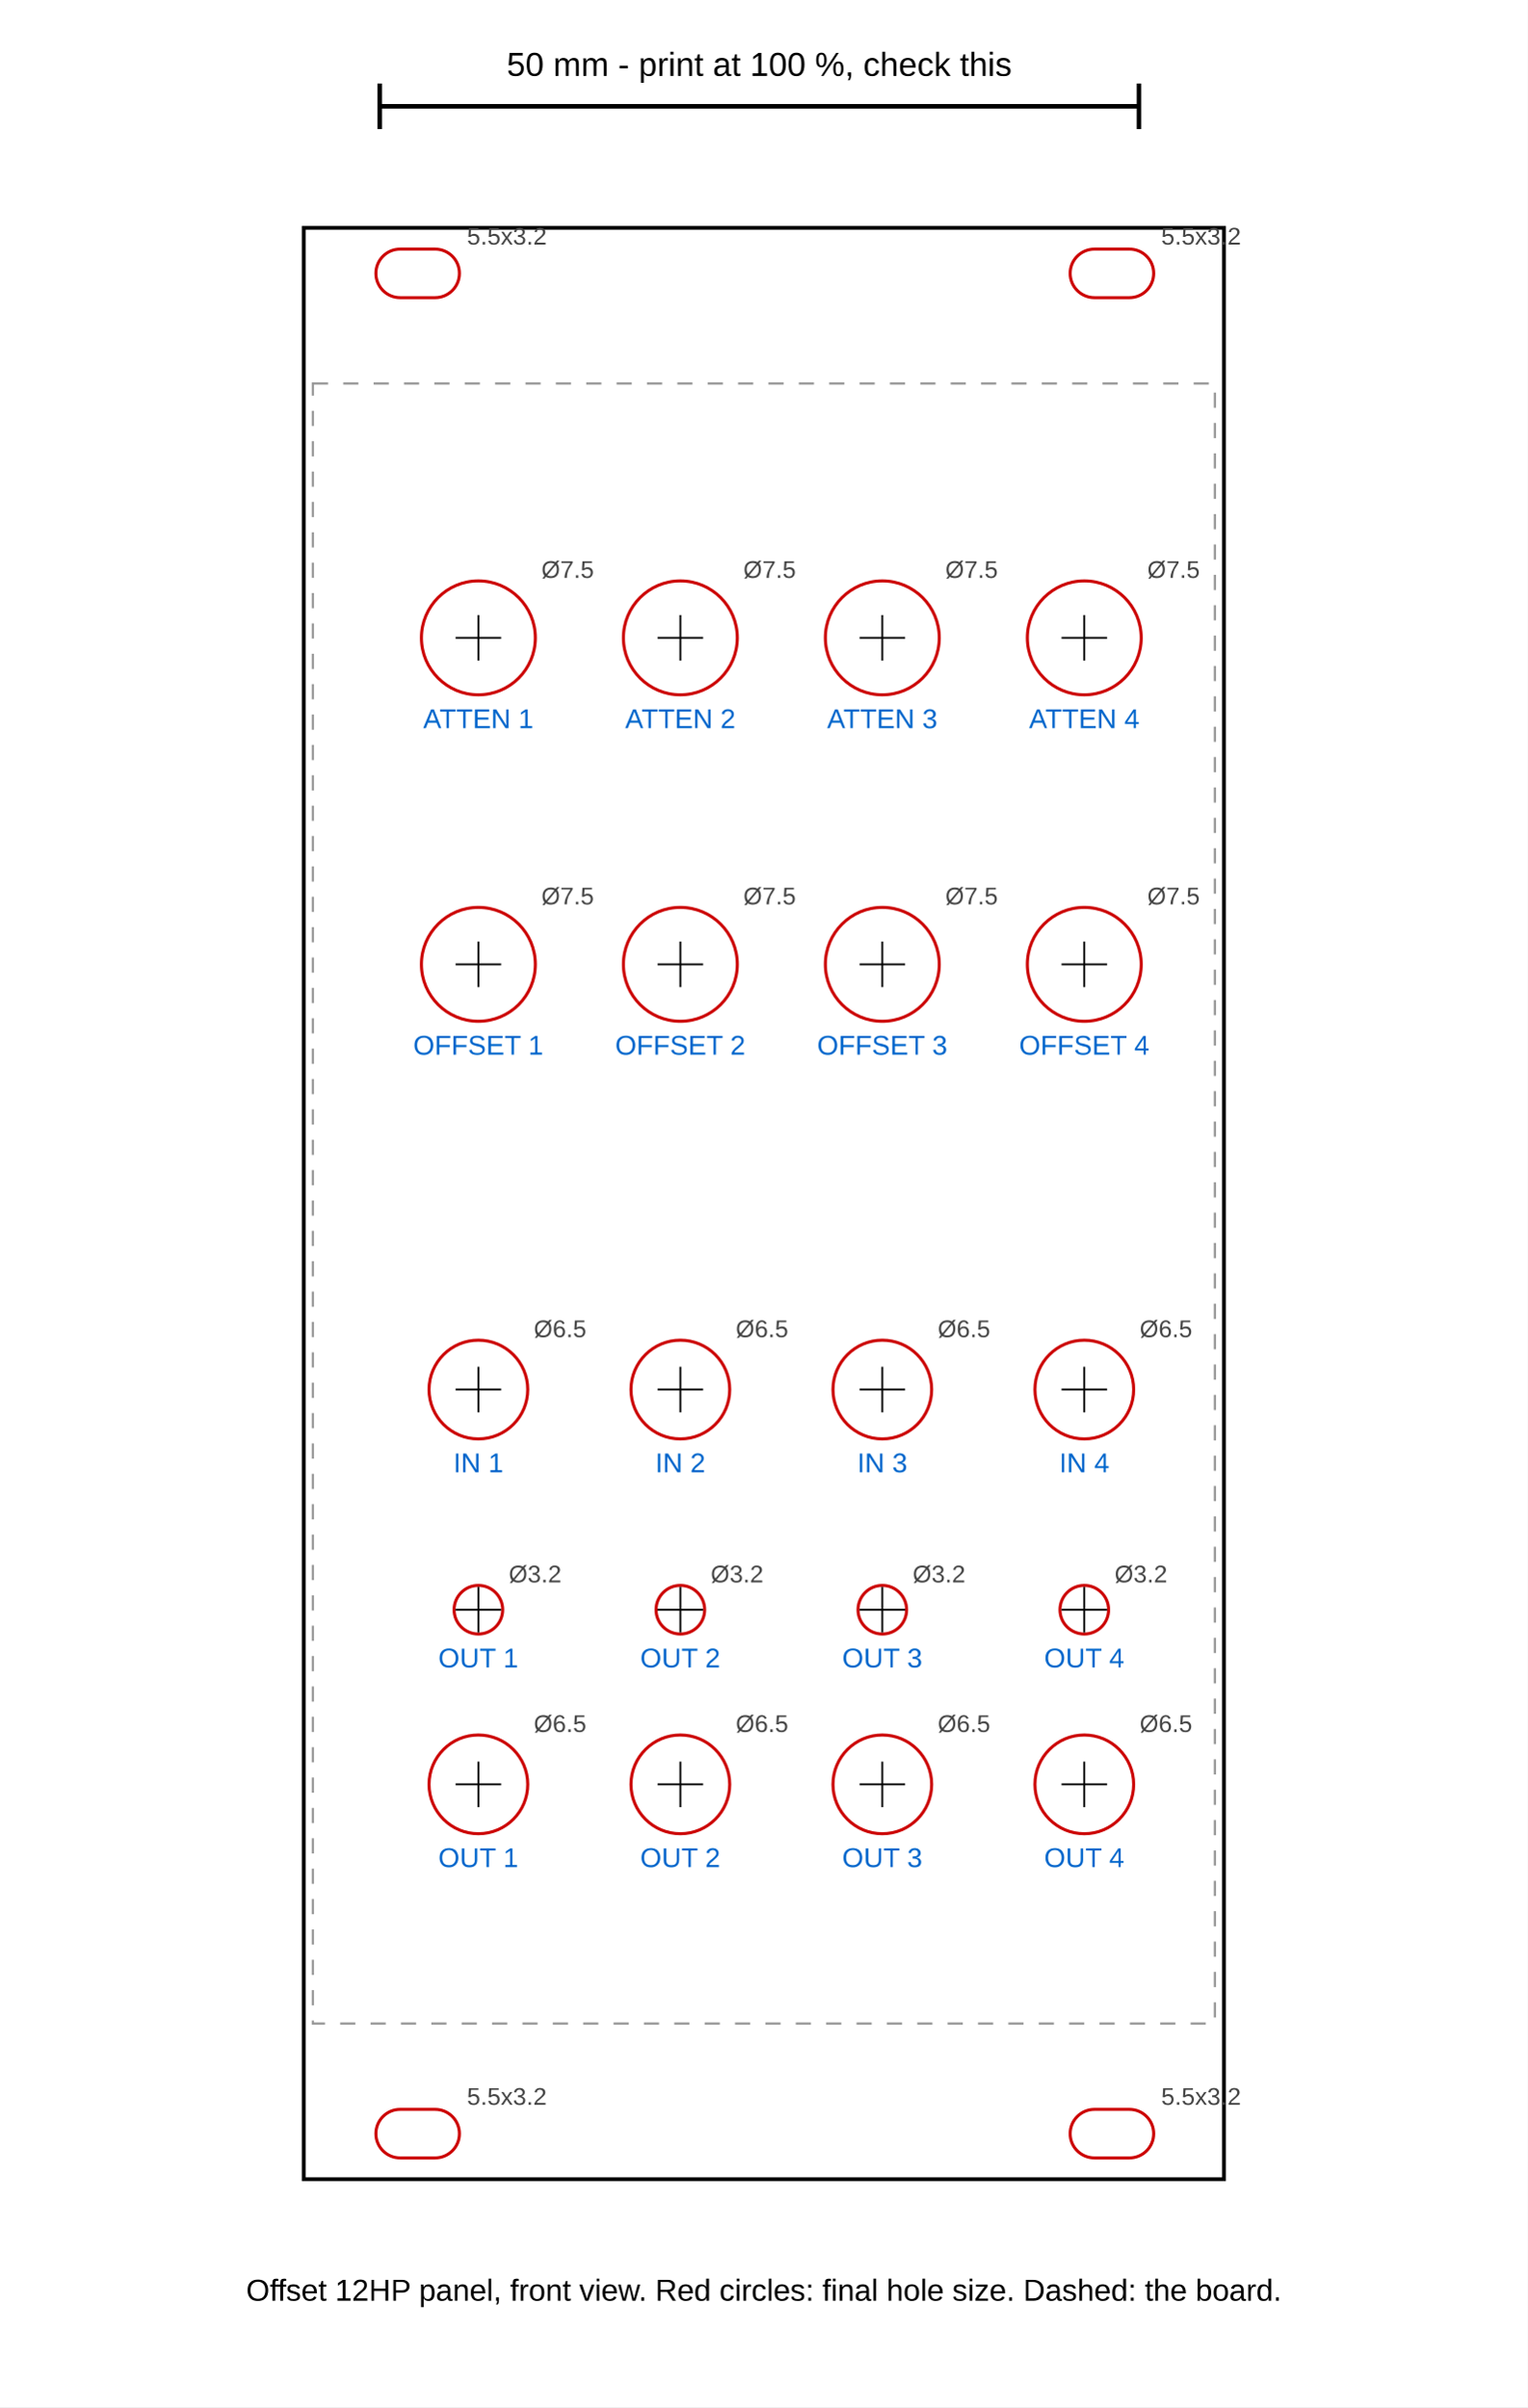
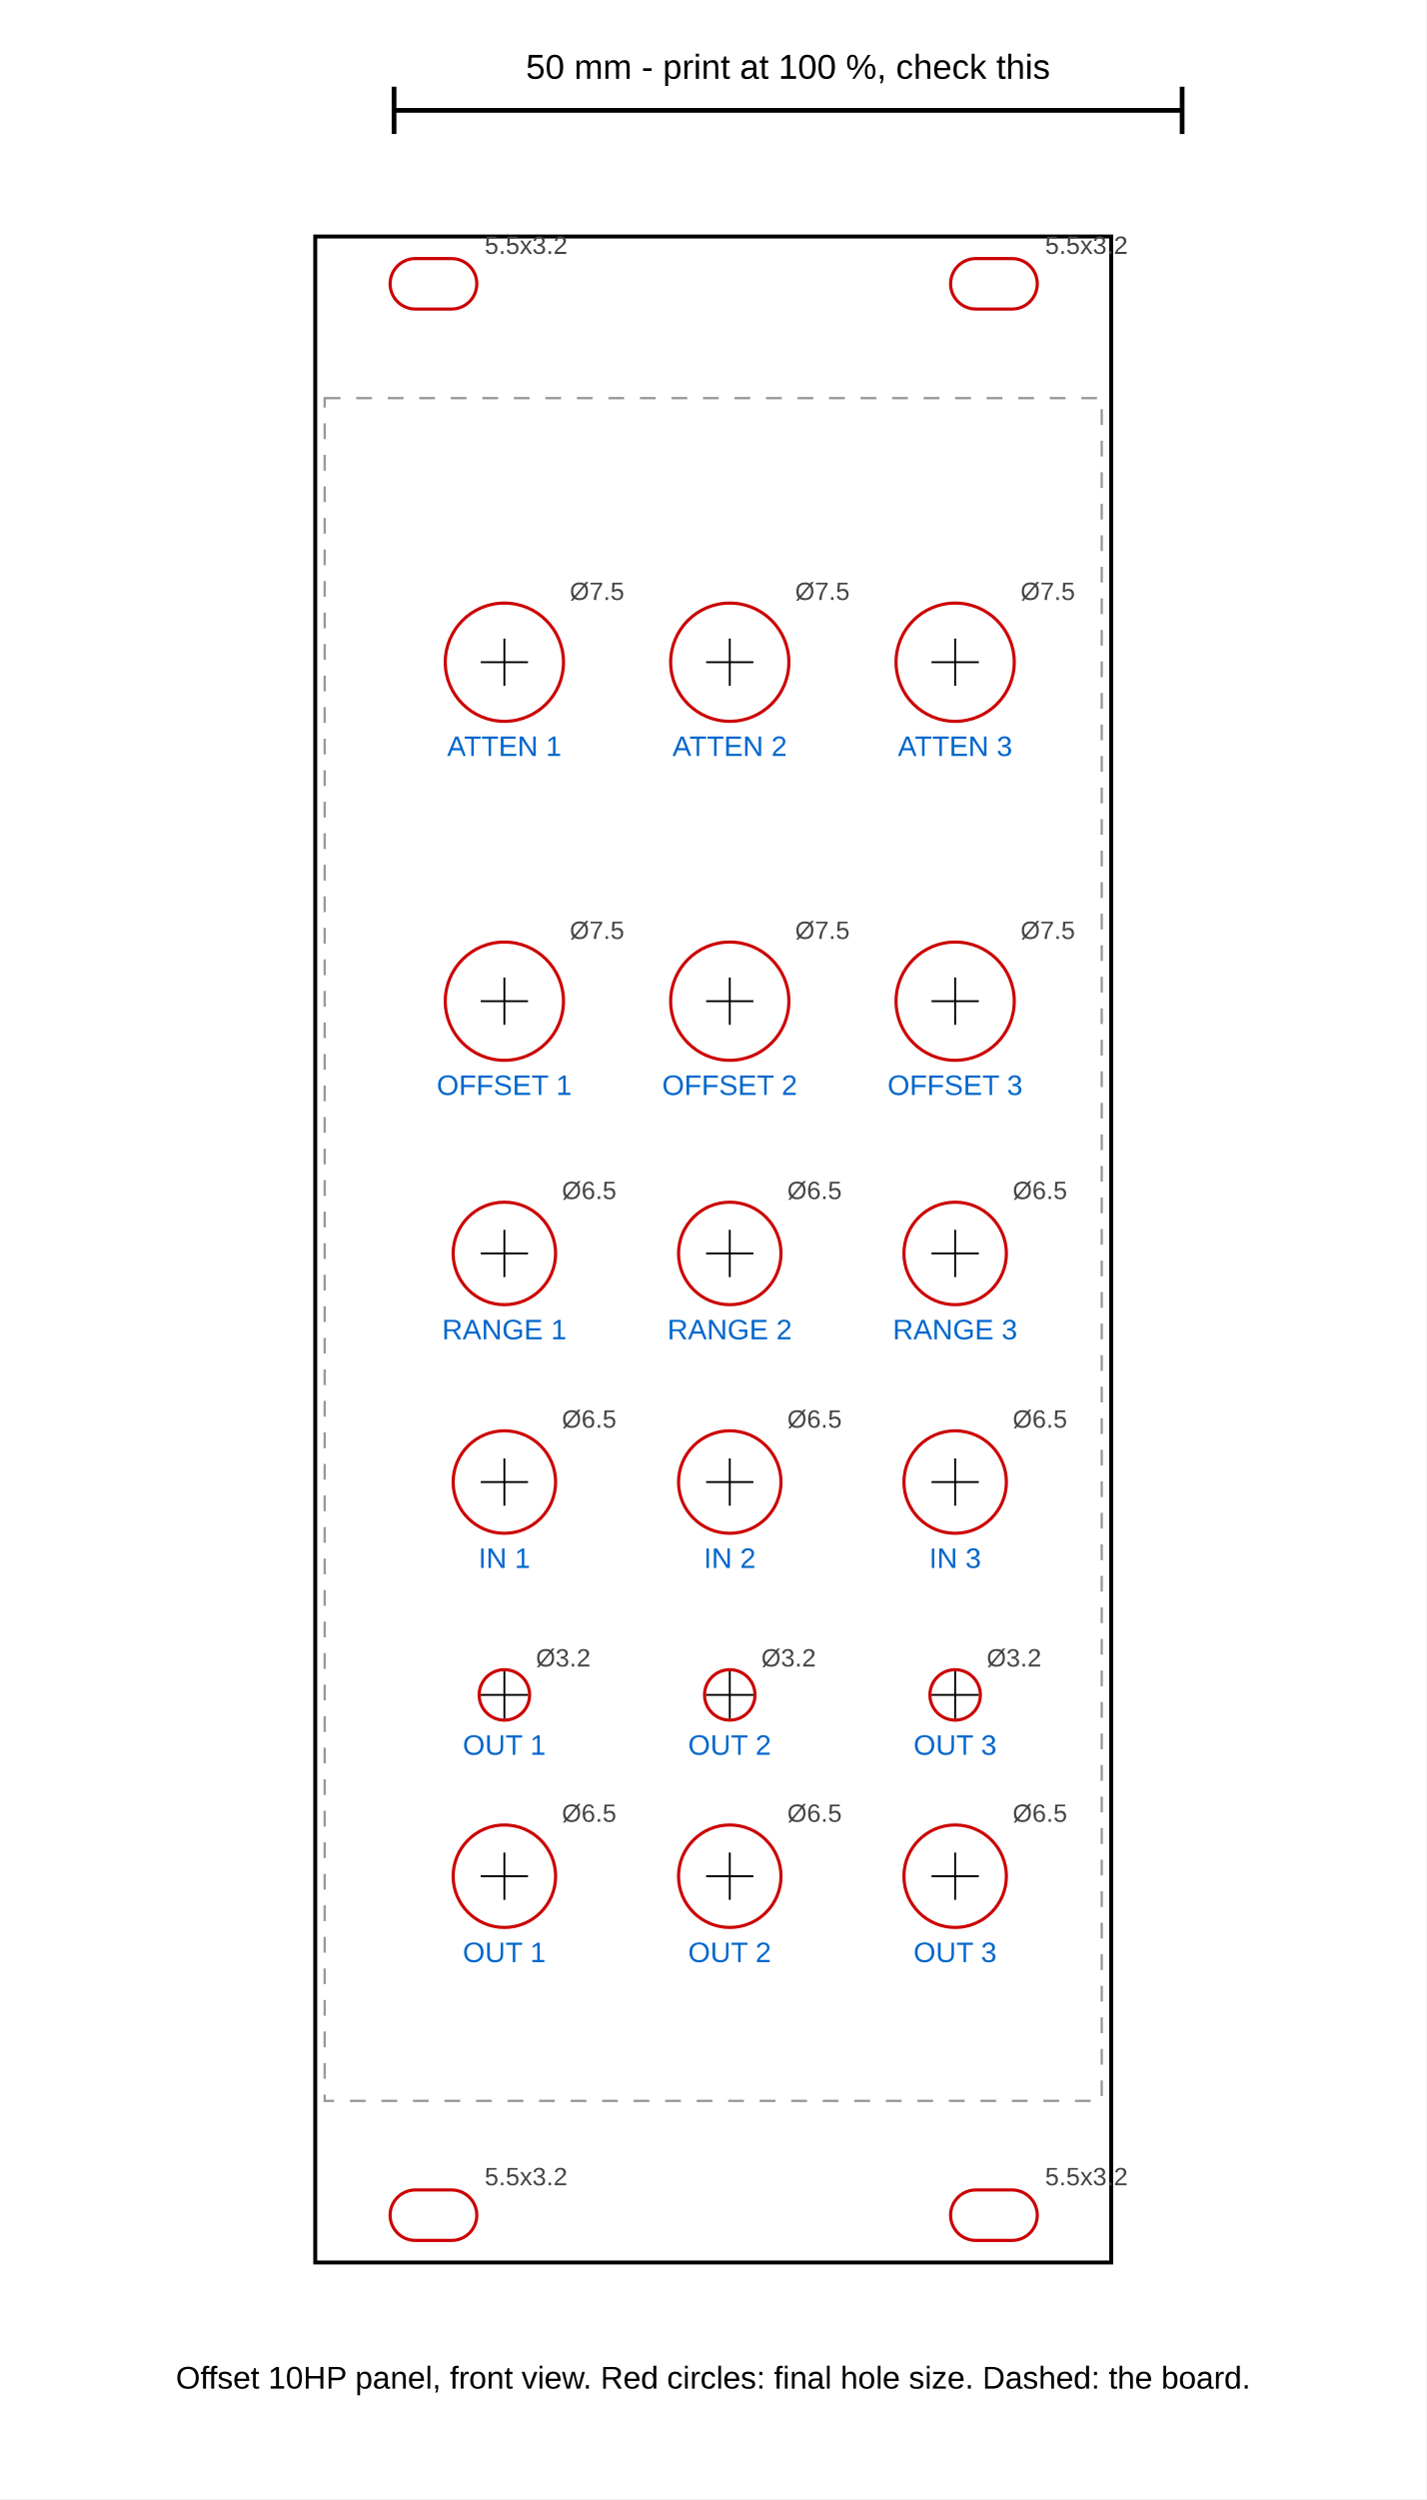
- <svg xmlns="http://www.w3.org/2000/svg" width="100.6mm" height="158.5mm" viewBox="-20 -15 100.6 158.5">
+ <svg xmlns="http://www.w3.org/2000/svg" width="90.5mm" height="158.5mm" viewBox="-20 -15 90.5 158.5">
  <style>text{font-family:Arial,Helvetica,sans-serif} .dim{font-size:1.6px;fill:#444} .lbl{font-size:1.8px;fill:#06c}</style>
-   <rect x="-20" y="-15" width="100.6" height="158.5" fill="#ffffff" />
-   <rect x="0" y="0" width="60.6" height="128.5" fill="none" stroke="#000" stroke-width="0.25" />
-   <rect x="0.60" y="10.25" width="59.4" height="108.0" fill="none" stroke="#999" stroke-width="0.15" stroke-dasharray="1,1" />
+   <rect x="-20" y="-15" width="90.5" height="158.5" fill="#ffffff" />
+   <rect x="0" y="0" width="50.5" height="128.5" fill="none" stroke="#000" stroke-width="0.25" />
+   <rect x="0.60" y="10.25" width="49.3" height="108.0" fill="none" stroke="#999" stroke-width="0.15" stroke-dasharray="1,1" />
  <rect x="4.75" y="1.40" width="5.5" height="3.2" rx="1.6" fill="none" stroke="#c00" stroke-width="0.2" />
  <text class="dim" x="10.75" y="1.10">5.5x3.2</text>
  <rect x="4.75" y="123.90" width="5.5" height="3.2" rx="1.6" fill="none" stroke="#c00" stroke-width="0.2" />
  <text class="dim" x="10.75" y="123.60">5.5x3.2</text>
-   <rect x="50.47" y="1.40" width="5.5" height="3.2" rx="1.6" fill="none" stroke="#c00" stroke-width="0.2" />
-   <text class="dim" x="56.47" y="1.10">5.5x3.2</text>
-   <rect x="50.47" y="123.90" width="5.5" height="3.2" rx="1.6" fill="none" stroke="#c00" stroke-width="0.2" />
-   <text class="dim" x="56.47" y="123.60">5.5x3.2</text>
-   <circle cx="11.50" cy="27.00" r="3.75" fill="none" stroke="#c00" stroke-width="0.2" />
-   <line x1="10.00" y1="27.00" x2="13.00" y2="27.00" stroke="#000" stroke-width="0.12" />
-   <line x1="11.50" y1="25.50" x2="11.50" y2="28.50" stroke="#000" stroke-width="0.12" />
-   <text class="dim" x="15.65" y="23.05">Ø7.5</text>
-   <text class="lbl" x="11.50" y="32.95" text-anchor="middle">ATTEN 1</text>
-   <circle cx="11.50" cy="48.50" r="3.75" fill="none" stroke="#c00" stroke-width="0.2" />
-   <line x1="10.00" y1="48.50" x2="13.00" y2="48.50" stroke="#000" stroke-width="0.12" />
-   <line x1="11.50" y1="47.00" x2="11.50" y2="50.00" stroke="#000" stroke-width="0.12" />
-   <text class="dim" x="15.65" y="44.55">Ø7.5</text>
-   <text class="lbl" x="11.50" y="54.45" text-anchor="middle">OFFSET 1</text>
-   <circle cx="11.50" cy="76.50" r="3.25" fill="none" stroke="#c00" stroke-width="0.2" />
-   <line x1="10.00" y1="76.50" x2="13.00" y2="76.50" stroke="#000" stroke-width="0.12" />
-   <line x1="11.50" y1="75.00" x2="11.50" y2="78.00" stroke="#000" stroke-width="0.12" />
-   <text class="dim" x="15.15" y="73.05">Ø6.5</text>
-   <text class="lbl" x="11.50" y="81.95" text-anchor="middle">IN 1</text>
-   <circle cx="11.50" cy="102.50" r="3.25" fill="none" stroke="#c00" stroke-width="0.2" />
-   <line x1="10.00" y1="102.50" x2="13.00" y2="102.50" stroke="#000" stroke-width="0.12" />
-   <line x1="11.50" y1="101.00" x2="11.50" y2="104.00" stroke="#000" stroke-width="0.12" />
-   <text class="dim" x="15.15" y="99.05">Ø6.5</text>
-   <text class="lbl" x="11.50" y="107.95" text-anchor="middle">OUT 1</text>
-   <circle cx="11.50" cy="91.00" r="1.60" fill="none" stroke="#c00" stroke-width="0.2" />
-   <line x1="10.00" y1="91.00" x2="13.00" y2="91.00" stroke="#000" stroke-width="0.12" />
-   <line x1="11.50" y1="89.50" x2="11.50" y2="92.50" stroke="#000" stroke-width="0.12" />
-   <text class="dim" x="13.50" y="89.20">Ø3.2</text>
-   <text class="lbl" x="11.50" y="94.80" text-anchor="middle">OUT 1</text>
-   <circle cx="24.80" cy="27.00" r="3.75" fill="none" stroke="#c00" stroke-width="0.2" />
-   <line x1="23.30" y1="27.00" x2="26.30" y2="27.00" stroke="#000" stroke-width="0.12" />
-   <line x1="24.80" y1="25.50" x2="24.80" y2="28.50" stroke="#000" stroke-width="0.12" />
-   <text class="dim" x="28.95" y="23.05">Ø7.5</text>
-   <text class="lbl" x="24.80" y="32.95" text-anchor="middle">ATTEN 2</text>
-   <circle cx="24.80" cy="48.50" r="3.75" fill="none" stroke="#c00" stroke-width="0.2" />
-   <line x1="23.30" y1="48.50" x2="26.30" y2="48.50" stroke="#000" stroke-width="0.12" />
-   <line x1="24.80" y1="47.00" x2="24.80" y2="50.00" stroke="#000" stroke-width="0.12" />
-   <text class="dim" x="28.95" y="44.55">Ø7.5</text>
-   <text class="lbl" x="24.80" y="54.45" text-anchor="middle">OFFSET 2</text>
-   <circle cx="24.80" cy="76.50" r="3.25" fill="none" stroke="#c00" stroke-width="0.2" />
-   <line x1="23.30" y1="76.50" x2="26.30" y2="76.50" stroke="#000" stroke-width="0.12" />
-   <line x1="24.80" y1="75.00" x2="24.80" y2="78.00" stroke="#000" stroke-width="0.12" />
-   <text class="dim" x="28.45" y="73.05">Ø6.5</text>
-   <text class="lbl" x="24.80" y="81.95" text-anchor="middle">IN 2</text>
-   <circle cx="24.80" cy="102.50" r="3.25" fill="none" stroke="#c00" stroke-width="0.2" />
-   <line x1="23.30" y1="102.50" x2="26.30" y2="102.50" stroke="#000" stroke-width="0.12" />
-   <line x1="24.80" y1="101.00" x2="24.80" y2="104.00" stroke="#000" stroke-width="0.12" />
-   <text class="dim" x="28.45" y="99.05">Ø6.5</text>
-   <text class="lbl" x="24.80" y="107.95" text-anchor="middle">OUT 2</text>
-   <circle cx="24.80" cy="91.00" r="1.60" fill="none" stroke="#c00" stroke-width="0.2" />
-   <line x1="23.30" y1="91.00" x2="26.30" y2="91.00" stroke="#000" stroke-width="0.12" />
-   <line x1="24.80" y1="89.50" x2="24.80" y2="92.50" stroke="#000" stroke-width="0.12" />
-   <text class="dim" x="26.80" y="89.20">Ø3.2</text>
-   <text class="lbl" x="24.80" y="94.80" text-anchor="middle">OUT 2</text>
-   <circle cx="38.10" cy="27.00" r="3.75" fill="none" stroke="#c00" stroke-width="0.2" />
-   <line x1="36.60" y1="27.00" x2="39.60" y2="27.00" stroke="#000" stroke-width="0.12" />
-   <line x1="38.10" y1="25.50" x2="38.10" y2="28.50" stroke="#000" stroke-width="0.12" />
-   <text class="dim" x="42.25" y="23.05">Ø7.5</text>
-   <text class="lbl" x="38.10" y="32.95" text-anchor="middle">ATTEN 3</text>
-   <circle cx="38.10" cy="48.50" r="3.75" fill="none" stroke="#c00" stroke-width="0.2" />
-   <line x1="36.60" y1="48.50" x2="39.60" y2="48.50" stroke="#000" stroke-width="0.12" />
-   <line x1="38.10" y1="47.00" x2="38.10" y2="50.00" stroke="#000" stroke-width="0.12" />
-   <text class="dim" x="42.25" y="44.55">Ø7.5</text>
-   <text class="lbl" x="38.10" y="54.45" text-anchor="middle">OFFSET 3</text>
-   <circle cx="38.10" cy="76.50" r="3.25" fill="none" stroke="#c00" stroke-width="0.2" />
-   <line x1="36.60" y1="76.50" x2="39.60" y2="76.50" stroke="#000" stroke-width="0.12" />
-   <line x1="38.10" y1="75.00" x2="38.10" y2="78.00" stroke="#000" stroke-width="0.12" />
-   <text class="dim" x="41.75" y="73.05">Ø6.5</text>
-   <text class="lbl" x="38.10" y="81.95" text-anchor="middle">IN 3</text>
-   <circle cx="38.10" cy="102.50" r="3.25" fill="none" stroke="#c00" stroke-width="0.2" />
-   <line x1="36.60" y1="102.50" x2="39.60" y2="102.50" stroke="#000" stroke-width="0.12" />
-   <line x1="38.10" y1="101.00" x2="38.10" y2="104.00" stroke="#000" stroke-width="0.12" />
-   <text class="dim" x="41.75" y="99.05">Ø6.5</text>
-   <text class="lbl" x="38.10" y="107.95" text-anchor="middle">OUT 3</text>
-   <circle cx="38.10" cy="91.00" r="1.60" fill="none" stroke="#c00" stroke-width="0.2" />
-   <line x1="36.60" y1="91.00" x2="39.60" y2="91.00" stroke="#000" stroke-width="0.12" />
-   <line x1="38.10" y1="89.50" x2="38.10" y2="92.50" stroke="#000" stroke-width="0.12" />
-   <text class="dim" x="40.10" y="89.20">Ø3.2</text>
-   <text class="lbl" x="38.10" y="94.80" text-anchor="middle">OUT 3</text>
-   <circle cx="51.40" cy="27.00" r="3.75" fill="none" stroke="#c00" stroke-width="0.2" />
-   <line x1="49.90" y1="27.00" x2="52.90" y2="27.00" stroke="#000" stroke-width="0.12" />
-   <line x1="51.40" y1="25.50" x2="51.40" y2="28.50" stroke="#000" stroke-width="0.12" />
-   <text class="dim" x="55.55" y="23.05">Ø7.5</text>
-   <text class="lbl" x="51.40" y="32.95" text-anchor="middle">ATTEN 4</text>
-   <circle cx="51.40" cy="48.50" r="3.75" fill="none" stroke="#c00" stroke-width="0.2" />
-   <line x1="49.90" y1="48.50" x2="52.90" y2="48.50" stroke="#000" stroke-width="0.12" />
-   <line x1="51.40" y1="47.00" x2="51.40" y2="50.00" stroke="#000" stroke-width="0.12" />
-   <text class="dim" x="55.55" y="44.55">Ø7.5</text>
-   <text class="lbl" x="51.40" y="54.45" text-anchor="middle">OFFSET 4</text>
-   <circle cx="51.40" cy="76.50" r="3.25" fill="none" stroke="#c00" stroke-width="0.2" />
-   <line x1="49.90" y1="76.50" x2="52.90" y2="76.50" stroke="#000" stroke-width="0.12" />
-   <line x1="51.40" y1="75.00" x2="51.40" y2="78.00" stroke="#000" stroke-width="0.12" />
-   <text class="dim" x="55.05" y="73.05">Ø6.5</text>
-   <text class="lbl" x="51.40" y="81.95" text-anchor="middle">IN 4</text>
-   <circle cx="51.40" cy="102.50" r="3.25" fill="none" stroke="#c00" stroke-width="0.2" />
-   <line x1="49.90" y1="102.50" x2="52.90" y2="102.50" stroke="#000" stroke-width="0.12" />
-   <line x1="51.40" y1="101.00" x2="51.40" y2="104.00" stroke="#000" stroke-width="0.12" />
-   <text class="dim" x="55.05" y="99.05">Ø6.5</text>
-   <text class="lbl" x="51.40" y="107.95" text-anchor="middle">OUT 4</text>
-   <circle cx="51.40" cy="91.00" r="1.60" fill="none" stroke="#c00" stroke-width="0.2" />
-   <line x1="49.90" y1="91.00" x2="52.90" y2="91.00" stroke="#000" stroke-width="0.12" />
-   <line x1="51.40" y1="89.50" x2="51.40" y2="92.50" stroke="#000" stroke-width="0.12" />
-   <text class="dim" x="53.40" y="89.20">Ø3.2</text>
-   <text class="lbl" x="51.40" y="94.80" text-anchor="middle">OUT 4</text>
+   <rect x="40.31" y="1.40" width="5.5" height="3.2" rx="1.6" fill="none" stroke="#c00" stroke-width="0.2" />
+   <text class="dim" x="46.31" y="1.10">5.5x3.2</text>
+   <rect x="40.31" y="123.90" width="5.5" height="3.2" rx="1.6" fill="none" stroke="#c00" stroke-width="0.2" />
+   <text class="dim" x="46.31" y="123.60">5.5x3.2</text>
+   <circle cx="12.00" cy="27.00" r="3.75" fill="none" stroke="#c00" stroke-width="0.2" />
+   <line x1="10.50" y1="27.00" x2="13.50" y2="27.00" stroke="#000" stroke-width="0.12" />
+   <line x1="12.00" y1="25.50" x2="12.00" y2="28.50" stroke="#000" stroke-width="0.12" />
+   <text class="dim" x="16.15" y="23.05">Ø7.5</text>
+   <text class="lbl" x="12.00" y="32.95" text-anchor="middle">ATTEN 1</text>
+   <circle cx="12.00" cy="48.50" r="3.75" fill="none" stroke="#c00" stroke-width="0.2" />
+   <line x1="10.50" y1="48.50" x2="13.50" y2="48.50" stroke="#000" stroke-width="0.12" />
+   <line x1="12.00" y1="47.00" x2="12.00" y2="50.00" stroke="#000" stroke-width="0.12" />
+   <text class="dim" x="16.15" y="44.55">Ø7.5</text>
+   <text class="lbl" x="12.00" y="54.45" text-anchor="middle">OFFSET 1</text>
+   <circle cx="12.00" cy="79.00" r="3.25" fill="none" stroke="#c00" stroke-width="0.2" />
+   <line x1="10.50" y1="79.00" x2="13.50" y2="79.00" stroke="#000" stroke-width="0.12" />
+   <line x1="12.00" y1="77.50" x2="12.00" y2="80.50" stroke="#000" stroke-width="0.12" />
+   <text class="dim" x="15.65" y="75.55">Ø6.5</text>
+   <text class="lbl" x="12.00" y="84.45" text-anchor="middle">IN 1</text>
+   <circle cx="12.00" cy="104.00" r="3.25" fill="none" stroke="#c00" stroke-width="0.2" />
+   <line x1="10.50" y1="104.00" x2="13.50" y2="104.00" stroke="#000" stroke-width="0.12" />
+   <line x1="12.00" y1="102.50" x2="12.00" y2="105.50" stroke="#000" stroke-width="0.12" />
+   <text class="dim" x="15.65" y="100.55">Ø6.5</text>
+   <text class="lbl" x="12.00" y="109.45" text-anchor="middle">OUT 1</text>
+   <circle cx="12.00" cy="92.50" r="1.60" fill="none" stroke="#c00" stroke-width="0.2" />
+   <line x1="10.50" y1="92.50" x2="13.50" y2="92.50" stroke="#000" stroke-width="0.12" />
+   <line x1="12.00" y1="91.00" x2="12.00" y2="94.00" stroke="#000" stroke-width="0.12" />
+   <text class="dim" x="14.00" y="90.70">Ø3.2</text>
+   <text class="lbl" x="12.00" y="96.30" text-anchor="middle">OUT 1</text>
+   <circle cx="12.00" cy="64.50" r="3.25" fill="none" stroke="#c00" stroke-width="0.2" />
+   <line x1="10.50" y1="64.50" x2="13.50" y2="64.50" stroke="#000" stroke-width="0.12" />
+   <line x1="12.00" y1="63.00" x2="12.00" y2="66.00" stroke="#000" stroke-width="0.12" />
+   <text class="dim" x="15.65" y="61.05">Ø6.5</text>
+   <text class="lbl" x="12.00" y="69.95" text-anchor="middle">RANGE 1</text>
+   <circle cx="26.30" cy="27.00" r="3.75" fill="none" stroke="#c00" stroke-width="0.2" />
+   <line x1="24.80" y1="27.00" x2="27.80" y2="27.00" stroke="#000" stroke-width="0.12" />
+   <line x1="26.30" y1="25.50" x2="26.30" y2="28.50" stroke="#000" stroke-width="0.12" />
+   <text class="dim" x="30.45" y="23.05">Ø7.5</text>
+   <text class="lbl" x="26.30" y="32.95" text-anchor="middle">ATTEN 2</text>
+   <circle cx="26.30" cy="48.50" r="3.75" fill="none" stroke="#c00" stroke-width="0.2" />
+   <line x1="24.80" y1="48.50" x2="27.80" y2="48.50" stroke="#000" stroke-width="0.12" />
+   <line x1="26.30" y1="47.00" x2="26.30" y2="50.00" stroke="#000" stroke-width="0.12" />
+   <text class="dim" x="30.45" y="44.55">Ø7.5</text>
+   <text class="lbl" x="26.30" y="54.45" text-anchor="middle">OFFSET 2</text>
+   <circle cx="26.30" cy="79.00" r="3.25" fill="none" stroke="#c00" stroke-width="0.2" />
+   <line x1="24.80" y1="79.00" x2="27.80" y2="79.00" stroke="#000" stroke-width="0.12" />
+   <line x1="26.30" y1="77.50" x2="26.30" y2="80.50" stroke="#000" stroke-width="0.12" />
+   <text class="dim" x="29.95" y="75.55">Ø6.5</text>
+   <text class="lbl" x="26.30" y="84.45" text-anchor="middle">IN 2</text>
+   <circle cx="26.30" cy="104.00" r="3.25" fill="none" stroke="#c00" stroke-width="0.2" />
+   <line x1="24.80" y1="104.00" x2="27.80" y2="104.00" stroke="#000" stroke-width="0.12" />
+   <line x1="26.30" y1="102.50" x2="26.30" y2="105.50" stroke="#000" stroke-width="0.12" />
+   <text class="dim" x="29.95" y="100.55">Ø6.5</text>
+   <text class="lbl" x="26.30" y="109.45" text-anchor="middle">OUT 2</text>
+   <circle cx="26.30" cy="92.50" r="1.60" fill="none" stroke="#c00" stroke-width="0.2" />
+   <line x1="24.80" y1="92.50" x2="27.80" y2="92.50" stroke="#000" stroke-width="0.12" />
+   <line x1="26.30" y1="91.00" x2="26.30" y2="94.00" stroke="#000" stroke-width="0.12" />
+   <text class="dim" x="28.30" y="90.70">Ø3.2</text>
+   <text class="lbl" x="26.30" y="96.30" text-anchor="middle">OUT 2</text>
+   <circle cx="26.30" cy="64.50" r="3.25" fill="none" stroke="#c00" stroke-width="0.2" />
+   <line x1="24.80" y1="64.50" x2="27.80" y2="64.50" stroke="#000" stroke-width="0.12" />
+   <line x1="26.30" y1="63.00" x2="26.30" y2="66.00" stroke="#000" stroke-width="0.12" />
+   <text class="dim" x="29.95" y="61.05">Ø6.5</text>
+   <text class="lbl" x="26.30" y="69.95" text-anchor="middle">RANGE 2</text>
+   <circle cx="40.60" cy="27.00" r="3.75" fill="none" stroke="#c00" stroke-width="0.2" />
+   <line x1="39.10" y1="27.00" x2="42.10" y2="27.00" stroke="#000" stroke-width="0.12" />
+   <line x1="40.60" y1="25.50" x2="40.60" y2="28.50" stroke="#000" stroke-width="0.12" />
+   <text class="dim" x="44.75" y="23.05">Ø7.5</text>
+   <text class="lbl" x="40.60" y="32.95" text-anchor="middle">ATTEN 3</text>
+   <circle cx="40.60" cy="48.50" r="3.75" fill="none" stroke="#c00" stroke-width="0.2" />
+   <line x1="39.10" y1="48.50" x2="42.10" y2="48.50" stroke="#000" stroke-width="0.12" />
+   <line x1="40.60" y1="47.00" x2="40.60" y2="50.00" stroke="#000" stroke-width="0.12" />
+   <text class="dim" x="44.75" y="44.55">Ø7.5</text>
+   <text class="lbl" x="40.60" y="54.45" text-anchor="middle">OFFSET 3</text>
+   <circle cx="40.60" cy="79.00" r="3.25" fill="none" stroke="#c00" stroke-width="0.2" />
+   <line x1="39.10" y1="79.00" x2="42.10" y2="79.00" stroke="#000" stroke-width="0.12" />
+   <line x1="40.60" y1="77.50" x2="40.60" y2="80.50" stroke="#000" stroke-width="0.12" />
+   <text class="dim" x="44.25" y="75.55">Ø6.5</text>
+   <text class="lbl" x="40.60" y="84.45" text-anchor="middle">IN 3</text>
+   <circle cx="40.60" cy="104.00" r="3.25" fill="none" stroke="#c00" stroke-width="0.2" />
+   <line x1="39.10" y1="104.00" x2="42.10" y2="104.00" stroke="#000" stroke-width="0.12" />
+   <line x1="40.60" y1="102.50" x2="40.60" y2="105.50" stroke="#000" stroke-width="0.12" />
+   <text class="dim" x="44.25" y="100.55">Ø6.5</text>
+   <text class="lbl" x="40.60" y="109.45" text-anchor="middle">OUT 3</text>
+   <circle cx="40.60" cy="92.50" r="1.60" fill="none" stroke="#c00" stroke-width="0.2" />
+   <line x1="39.10" y1="92.50" x2="42.10" y2="92.50" stroke="#000" stroke-width="0.12" />
+   <line x1="40.60" y1="91.00" x2="40.60" y2="94.00" stroke="#000" stroke-width="0.12" />
+   <text class="dim" x="42.60" y="90.70">Ø3.2</text>
+   <text class="lbl" x="40.60" y="96.30" text-anchor="middle">OUT 3</text>
+   <circle cx="40.60" cy="64.50" r="3.25" fill="none" stroke="#c00" stroke-width="0.2" />
+   <line x1="39.10" y1="64.50" x2="42.10" y2="64.50" stroke="#000" stroke-width="0.12" />
+   <line x1="40.60" y1="63.00" x2="40.60" y2="66.00" stroke="#000" stroke-width="0.12" />
+   <text class="dim" x="44.25" y="61.05">Ø6.5</text>
+   <text class="lbl" x="40.60" y="69.95" text-anchor="middle">RANGE 3</text>
  <line x1="5" y1="-8" x2="55" y2="-8" stroke="#000" stroke-width="0.3" />
  <line x1="5" y1="-9.5" x2="5" y2="-6.5" stroke="#000" stroke-width="0.3" />
  <line x1="55" y1="-9.5" x2="55" y2="-6.5" stroke="#000" stroke-width="0.3" />
  <text x="30" y="-10" font-size="2.2" text-anchor="middle">50 mm - print at 100 %, check this</text>
-   <text x="30.3" y="136.5" font-size="2" text-anchor="middle">Offset 12HP panel, front view. Red circles: final hole size. Dashed: the board.</text>
+   <text x="25.25" y="136.5" font-size="2" text-anchor="middle">Offset 10HP panel, front view. Red circles: final hole size. Dashed: the board.</text>
</svg>
